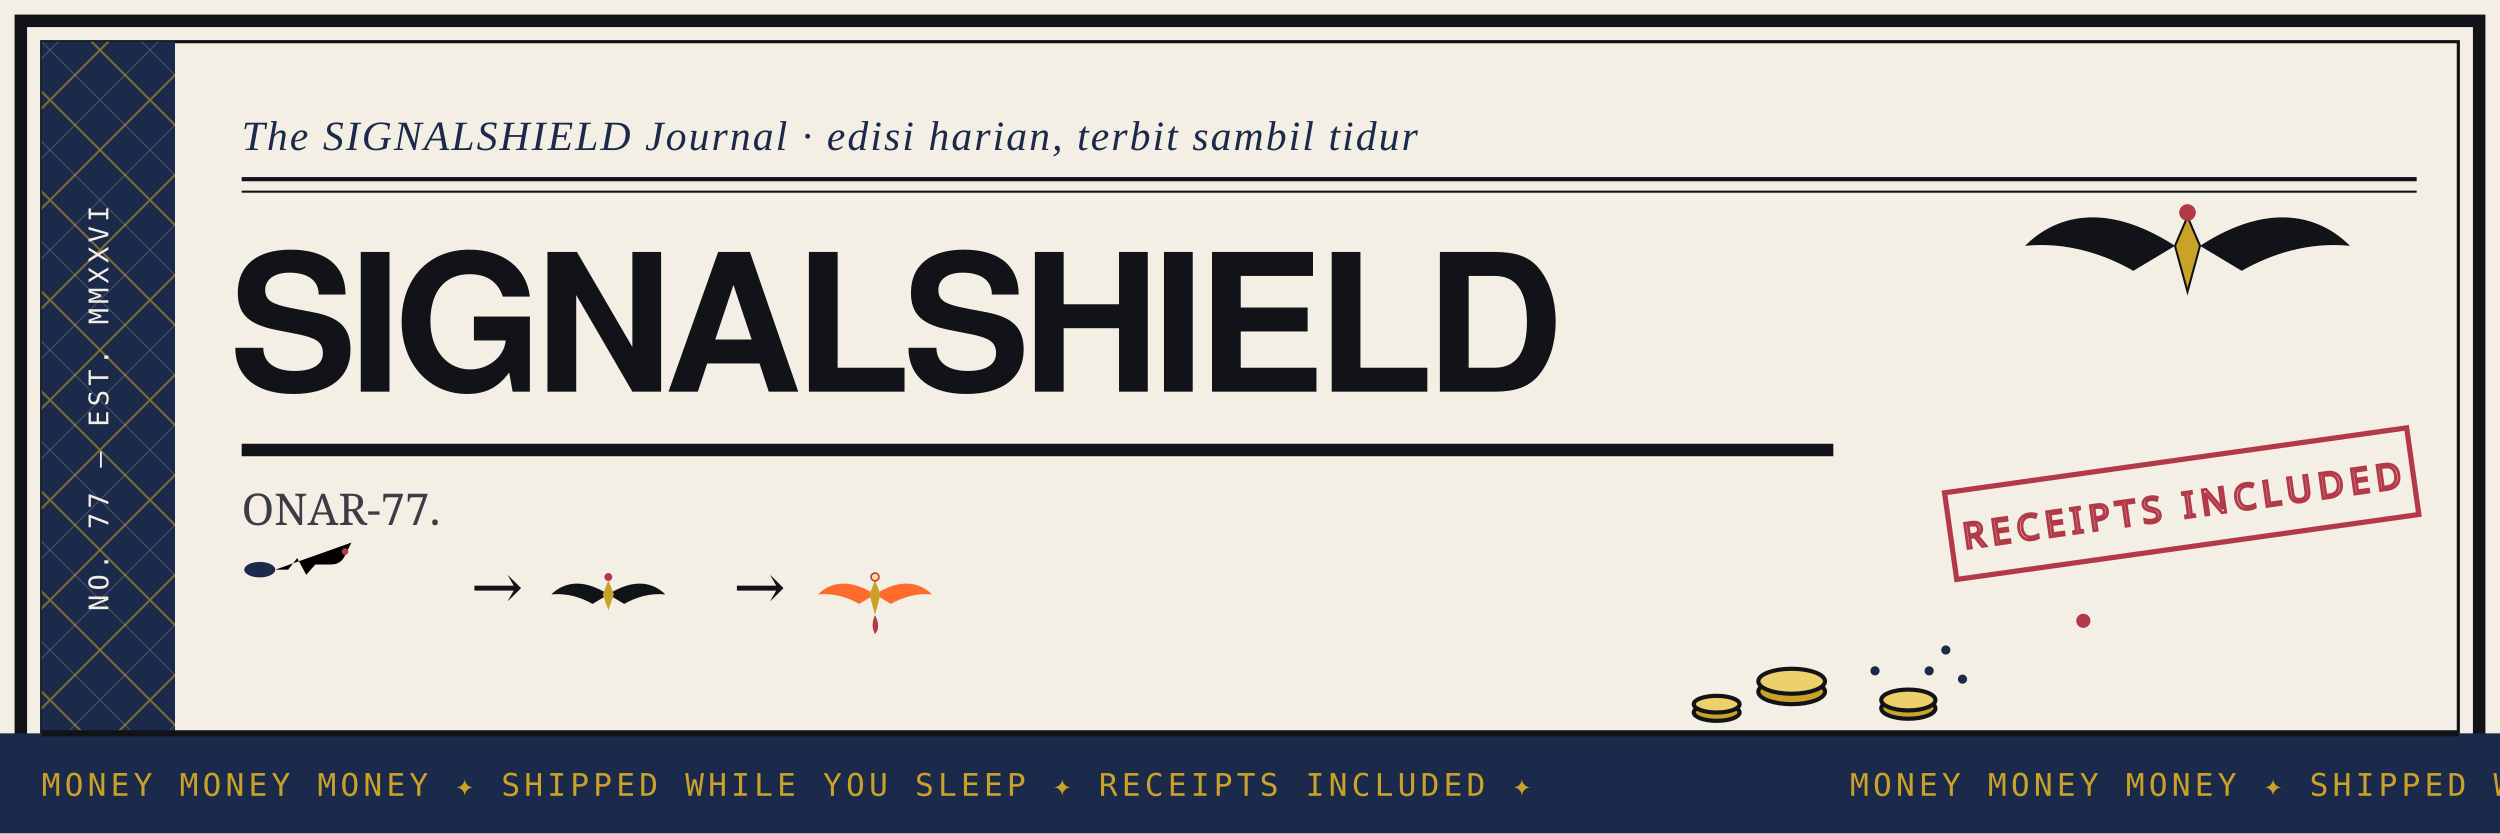
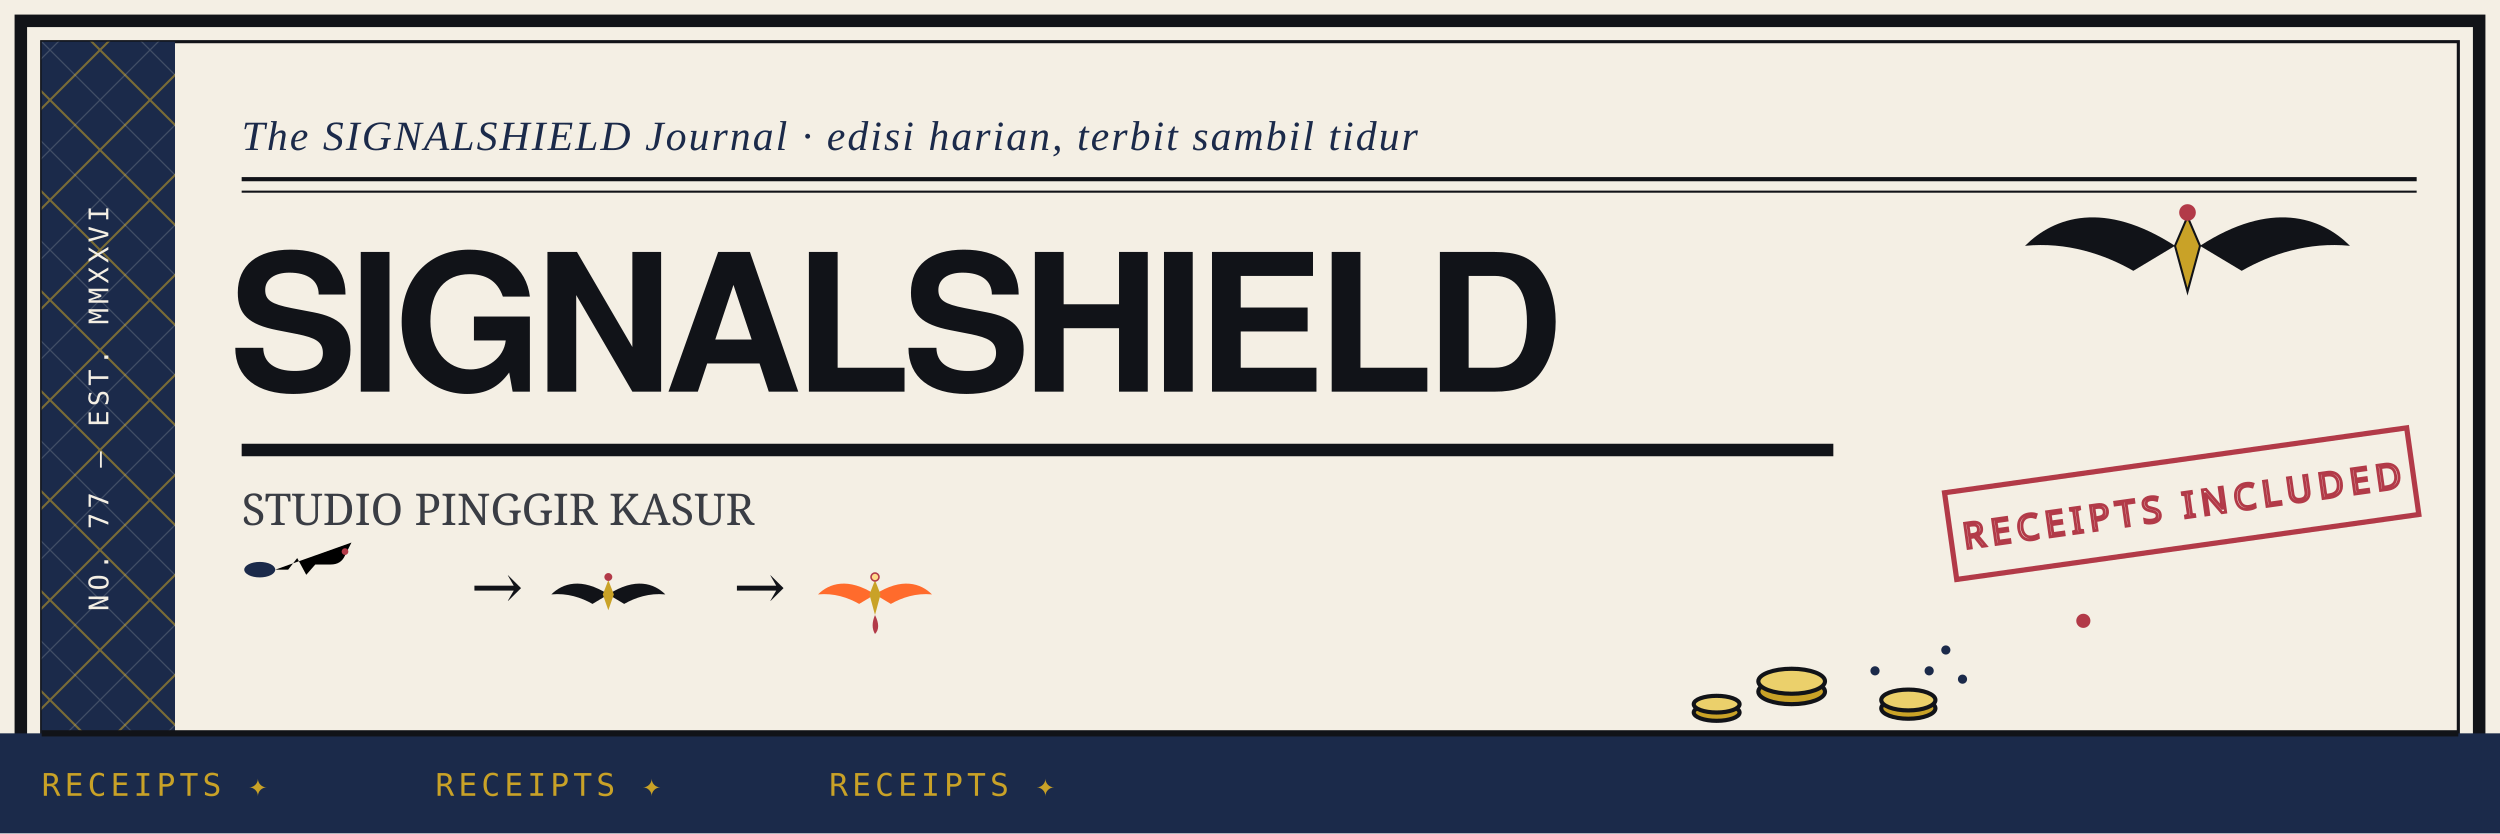
- <svg xmlns="http://www.w3.org/2000/svg" width="1200" height="400" viewBox="0 0 1200 400" role="img" aria-label="SIGNALSHIELD — ONAR-77. ONAR-77.">
+ <svg xmlns="http://www.w3.org/2000/svg" width="1200" height="400" viewBox="0 0 1200 400" role="img" aria-label="SIGNALSHIELD — ONAR-77. STUDIO PINGGIR KASUR">
  <defs>
    <style>
      .paper { fill: #F4EFE4; }
      .hair  { stroke: #111318; fill: none; }
      .kicker { font-family: Georgia, "Times New Roman", serif; font-style: italic;
                font-size: 20px; letter-spacing: 1px; fill: #1B2A4A; }
      .title { font-family: "Arial Black", "Helvetica Neue", Impact, sans-serif;
                font-weight: 900; font-size: 92px; letter-spacing: -4px; fill: #111318; }
      .sub   { font-family: Georgia, serif; font-size: 21px; fill: #3a3d44; }
      .mono  { font-family: ui-monospace, Menlo, monospace; font-size: 13px;
                letter-spacing: 2px; fill: #1B2A4A; }
      .arr   { font-family: Georgia, serif; font-size: 30px; fill: #111318; }
      .stamp { font-family: "Arial Black", Impact, sans-serif; font-size: 17px;
                letter-spacing: 3px; fill: none; stroke: #B23A48; stroke-width: 1.4; }
      .ticker{ font-family: ui-monospace, Menlo, monospace; font-size: 15px;
                letter-spacing: 2px; fill: #C9A227; }
      /* — animations (CSS keyframes run inside GitHub's img render) — */
      @keyframes blink { 0%,49% {opacity:1} 50%,100% {opacity:0} }
      @keyframes rise  { 0%,100% {transform:translateY(0)} 50% {transform:translateY(-14px)} }
      @keyframes flapL { 0%,100% {transform:rotate(0deg)} 50% {transform:rotate(-16deg)} }
      @keyframes flapR { 0%,100% {transform:rotate(0deg)} 50% {transform:rotate(16deg)} }
-       @keyframes scroll { 0% {transform:translateX(0)} 100% {transform:translateX(-868px)} }
+       @keyframes scroll { 0% {transform:translateX(0)} 100% {transform:translateX(-189px)} }
      @keyframes wig   { 0%,100% {transform:rotate(-2deg)} 50% {transform:rotate(2deg)} }
      @keyframes draw  { to {stroke-dashoffset: 0;} }
      .cursor { animation: blink 1.1s steps(1) infinite; }
      @keyframes sting { 0%,70%,100% {rotate:0deg} 80% {rotate:-8deg} 90% {rotate:4deg} }
      @keyframes flap  { 0%,100% {scale:1 1} 50% {scale:1 .72} }
      @keyframes rise  { 0%,100% {translate:0 0} 50% {translate:0 -6px} }
      @keyframes chase { 0%,55%,100% {opacity:.25} 25% {opacity:1} }
      .scorp2,.eagle2,.phx2 { transform-box: fill-box; }
      .scorp2 { transform-origin: 20% 80%; animation: sting 3s ease-in-out infinite; }
      .eagle2 { transform-origin: center; animation: flap 1.9s ease-in-out infinite; }
      .phx2   { transform-origin: center bottom; animation: flap 1.5s ease-in-out infinite, rise 3.2s ease-in-out infinite; }
      .arr2   { animation: chase 2.4s linear infinite; }
      .arr2b  { animation-delay: .5s; }
      .phoenix { transform-origin: 1050px 118px; animation: rise 3.2s ease-in-out infinite; }
      .wL { transform-origin: 1044px 118px; animation: flapL 1.6s ease-in-out infinite; }
      .wR { transform-origin: 1056px 118px; animation: flapR 1.6s ease-in-out infinite; }
      .tape  { animation: scroll 12s linear infinite; }
      .scorp { stroke-dasharray: 220; stroke-dashoffset: 220;
               animation: draw 4s ease-out 0.4s forwards; }
      .coin  { transform-box: fill-box; transform-origin: center; animation: wig 2.4s ease-in-out infinite; }
      .coin2 { animation-delay: .6s; } .coin3 { animation-delay: 1.2s; }
    </style>
    <pattern id="argyle" width="48" height="48" patternUnits="userSpaceOnUse">
      <rect width="48" height="48" fill="#1B2A4A" />
      <path d="M24 0 L48 24 L24 48 L0 24 Z" fill="none" stroke="#C9A227" stroke-width="1" opacity=".55" />
      <path d="M0 0 L48 48 M48 0 L0 48" stroke="#F4EFE4" stroke-width=".6" opacity=".18" />
    </pattern>
    <clipPath id="tapeclip">
      <rect x="0" y="352" width="1200" height="48" />
    </clipPath>
  </defs>
  <rect width="1200" height="400" class="paper" />
  <rect x="10" y="10" width="1180" height="380" class="hair" stroke-width="6" />
  <rect x="20" y="20" width="1160" height="360" class="hair" stroke-width="1.5" />
  <rect x="20" y="20" width="64" height="332" fill="url(#argyle)" />
  <text x="52" y="196" transform="rotate(-90 52 196)" text-anchor="middle" class="mono" style="fill:#F4EFE4">NO. 77 — EST. MMXXVI</text>
  <text x="116" y="72" class="kicker">The SIGNALSHIELD Journal · edisi harian, terbit sambil tidur</text>
  <line x1="116" y1="86" x2="1160" y2="86" class="hair" stroke-width="2" />
  <line x1="116" y1="92" x2="1160" y2="92" class="hair" stroke-width="1" />
  <text x="110" y="188" class="title">SIGNALSHIELD</text>
  <line x1="116" y1="216" x2="880" y2="216" class="hair" stroke-width="6" />
-   <text x="116" y="252" class="sub">ONAR-77.</text>
+   <text x="116" y="252" class="sub">STUDIO PINGGIR KASUR</text>
  <g class="scorp2" transform="translate(116,266) scale(.62)"> fill="none" stroke="#1B2A4A" stroke-width="3.4" stroke-linecap="round"&gt;
    <ellipse cx="14" cy="12" rx="12" ry="6" fill="#1B2A4A" stroke="none" />
    <path d="M26 12 h10 l7 -9 l7 13 l7 -8 h12 q8 0 11 -7 l5 -10" />
    <circle cx="80" cy="-2" r="2.6" fill="#B23A48" stroke="none" />
    <path d="M-2 20 l-8 8 M6 22 l-3 9 M16 21 l3 9 M26 19 l8 8" />
  </g>
  <text x="226" y="292" class="arr arr2">→</text>
  <g class="eagle2" transform="translate(292,280) scale(.38)">
    <path d="M0 14 C-34 -8 -58 0 -72 14 C-52 12 -34 18 -20 26 Z" fill="#111318" />
    <path d="M0 14 C34 -8 58 0 72 14 C52 12 34 18 20 26 Z" fill="#111318" />
    <path d="M0 -4 L7 14 L0 34 L-7 14 Z" fill="#C9A227" />
    <circle cx="0" cy="-8" r="5" fill="#B23A48" />
  </g>
  <text x="352" y="292" class="arr arr2 arr2b">→</text>
  <g class="phx2" transform="translate(420,280) scale(.38)">
    <path d="M0 14 C-34 -8 -58 0 -72 14 C-52 12 -34 18 -20 26 Z" fill="#FF6B2C" />
    <path d="M0 14 C34 -8 58 0 72 14 C52 12 34 18 20 26 Z" fill="#FF6B2C" />
    <path d="M0 -4 L7 14 L0 40 L-7 14 Z" fill="#C9A227" />
    <path d="M0 40 q-6 14 0 24 q8 -8 0 -24" fill="#B23A48" stroke="none" />
    <circle cx="0" cy="-8" r="5" fill="#FFD98A" stroke="#B23A48" stroke-width="2" />
  </g>
  <g transform="rotate(-8 1010 250)">
    <rect x="936" y="226" width="224" height="42" fill="none" stroke="#B23A48" stroke-width="2.5" />
    <text x="1048" y="254" text-anchor="middle" class="stamp">RECEIPTS INCLUDED</text>
  </g>
  <g class="phoenix">
    <g class="wL">
      <path d="M1044 118 C1010 96 986 104 972 118 C992 116 1010 122 1024 130 Z" fill="#111318" />
    </g>
    <g class="wR">
      <path d="M1056 118 C1090 96 1114 104 1128 118 C1108 116 1090 122 1076 130 Z" fill="#111318" />
    </g>
    <path d="M1050 104 L1056 118 L1050 140 L1044 118 Z" fill="#C9A227" stroke="#111318" />
    <circle cx="1050" cy="102" r="4" fill="#B23A48" />
  </g>
  <g class="scorp" stroke="#1B2A4A" stroke-width="2" fill="none" stroke-linecap="round">
    <path d="M900 322 h26 l8 -10 l8 14 l8 -8 h30 q10 0 14 -8 l6 -12" />
  </g>
  <g fill="#B23A48">
    <circle cx="1000" cy="298" r="3.4" />
  </g>
  <g fill="#1B2A4A">
    <circle cx="900" cy="322" r="2.2" />
    <circle cx="926" cy="322" r="2.2" />
    <circle cx="934" cy="312" r="2.2" />
    <circle cx="942" cy="326" r="2.2" />
  </g>
  <g stroke="#111318" stroke-width="2">
    <g class="coin">
      <ellipse cx="860" cy="332" rx="16" ry="6" fill="#C9A227" />
      <ellipse cx="860" cy="327" rx="16" ry="6" fill="#EBD06B" />
    </g>
    <g class="coin coin2">
      <ellipse cx="916" cy="340" rx="13" ry="5" fill="#C9A227" />
      <ellipse cx="916" cy="336" rx="13" ry="5" fill="#EBD06B" />
    </g>
    <g class="coin coin3">
      <ellipse cx="824" cy="342" rx="11" ry="4" fill="#C9A227" />
      <ellipse cx="824" cy="338" rx="11" ry="4" fill="#EBD06B" />
    </g>
  </g>
  <g clip-path="url(#tapeclip)">
    <rect x="0" y="352" width="1200" height="48" fill="#1B2A4A" />
    <g class="tape">
-       <text x="20" y="382" class="ticker">MONEY MONEY MONEY  ✦  SHIPPED WHILE YOU SLEEP  ✦  RECEIPTS INCLUDED  ✦  </text>
-       <text x="888" y="382" class="ticker">MONEY MONEY MONEY  ✦  SHIPPED WHILE YOU SLEEP  ✦  RECEIPTS INCLUDED  ✦  </text>
-       <text x="1756" y="382" class="ticker">MONEY MONEY MONEY  ✦  SHIPPED WHILE YOU SLEEP  ✦  RECEIPTS INCLUDED  ✦  </text>
+       <text x="20" y="382" class="ticker">RECEIPTS  ✦  </text>
+       <text x="209" y="382" class="ticker">RECEIPTS  ✦  </text>
+       <text x="398" y="382" class="ticker">RECEIPTS  ✦  </text>
    </g>
  </g>
  <line x1="20" y1="352" x2="1180" y2="352" stroke="#111318" stroke-width="3" />
</svg>
